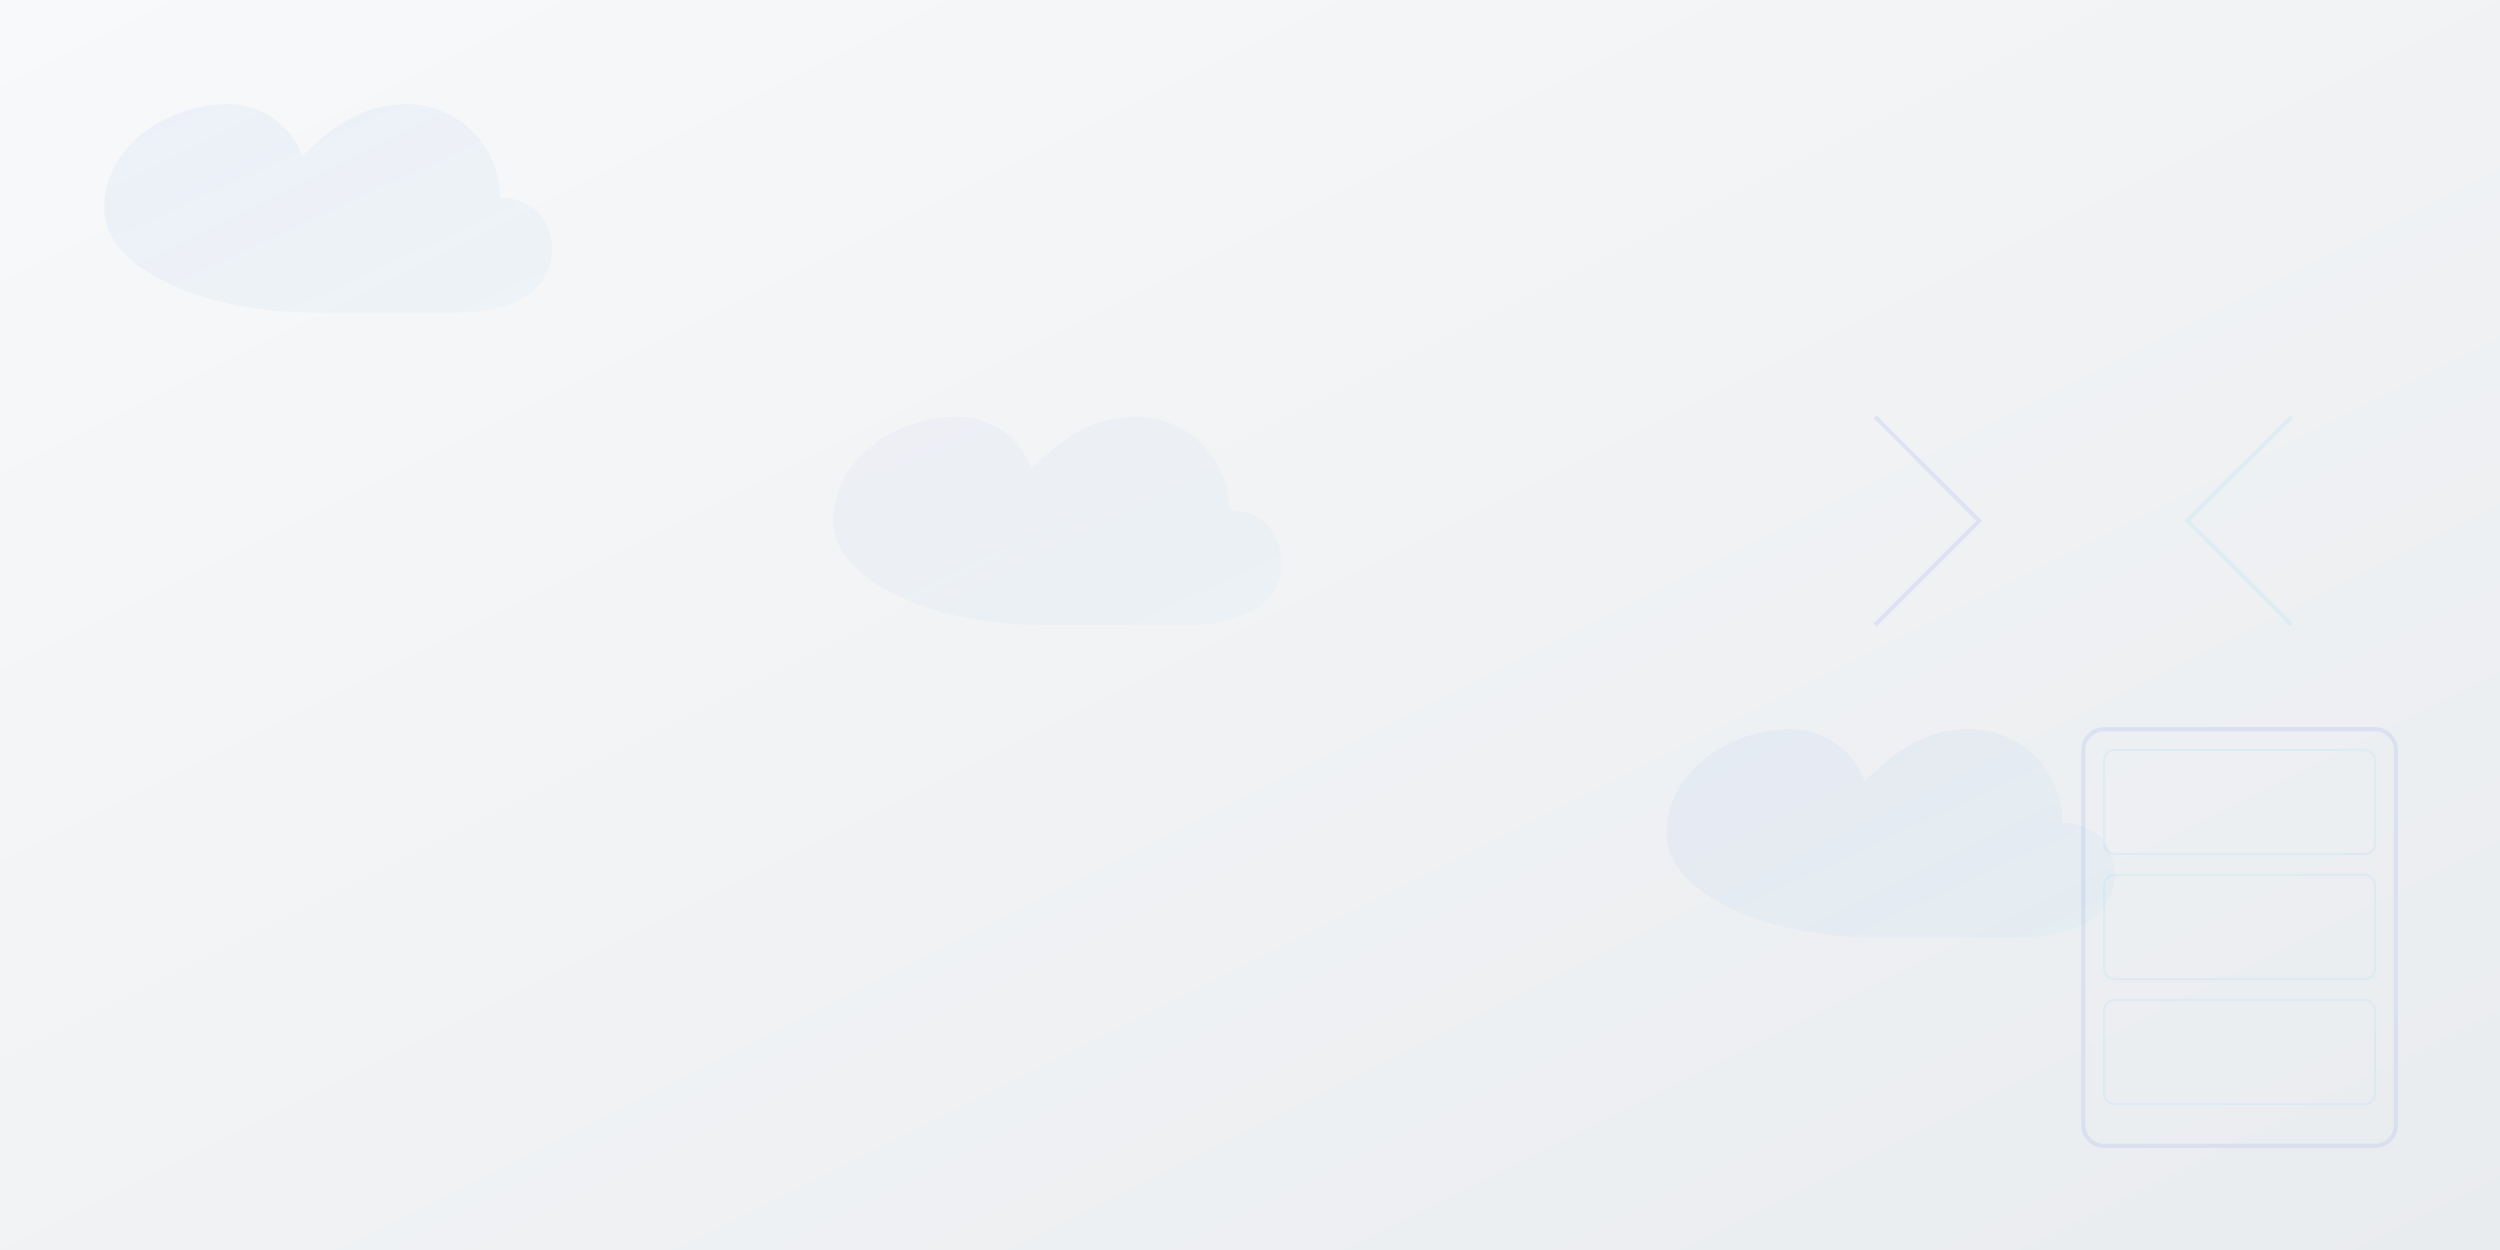
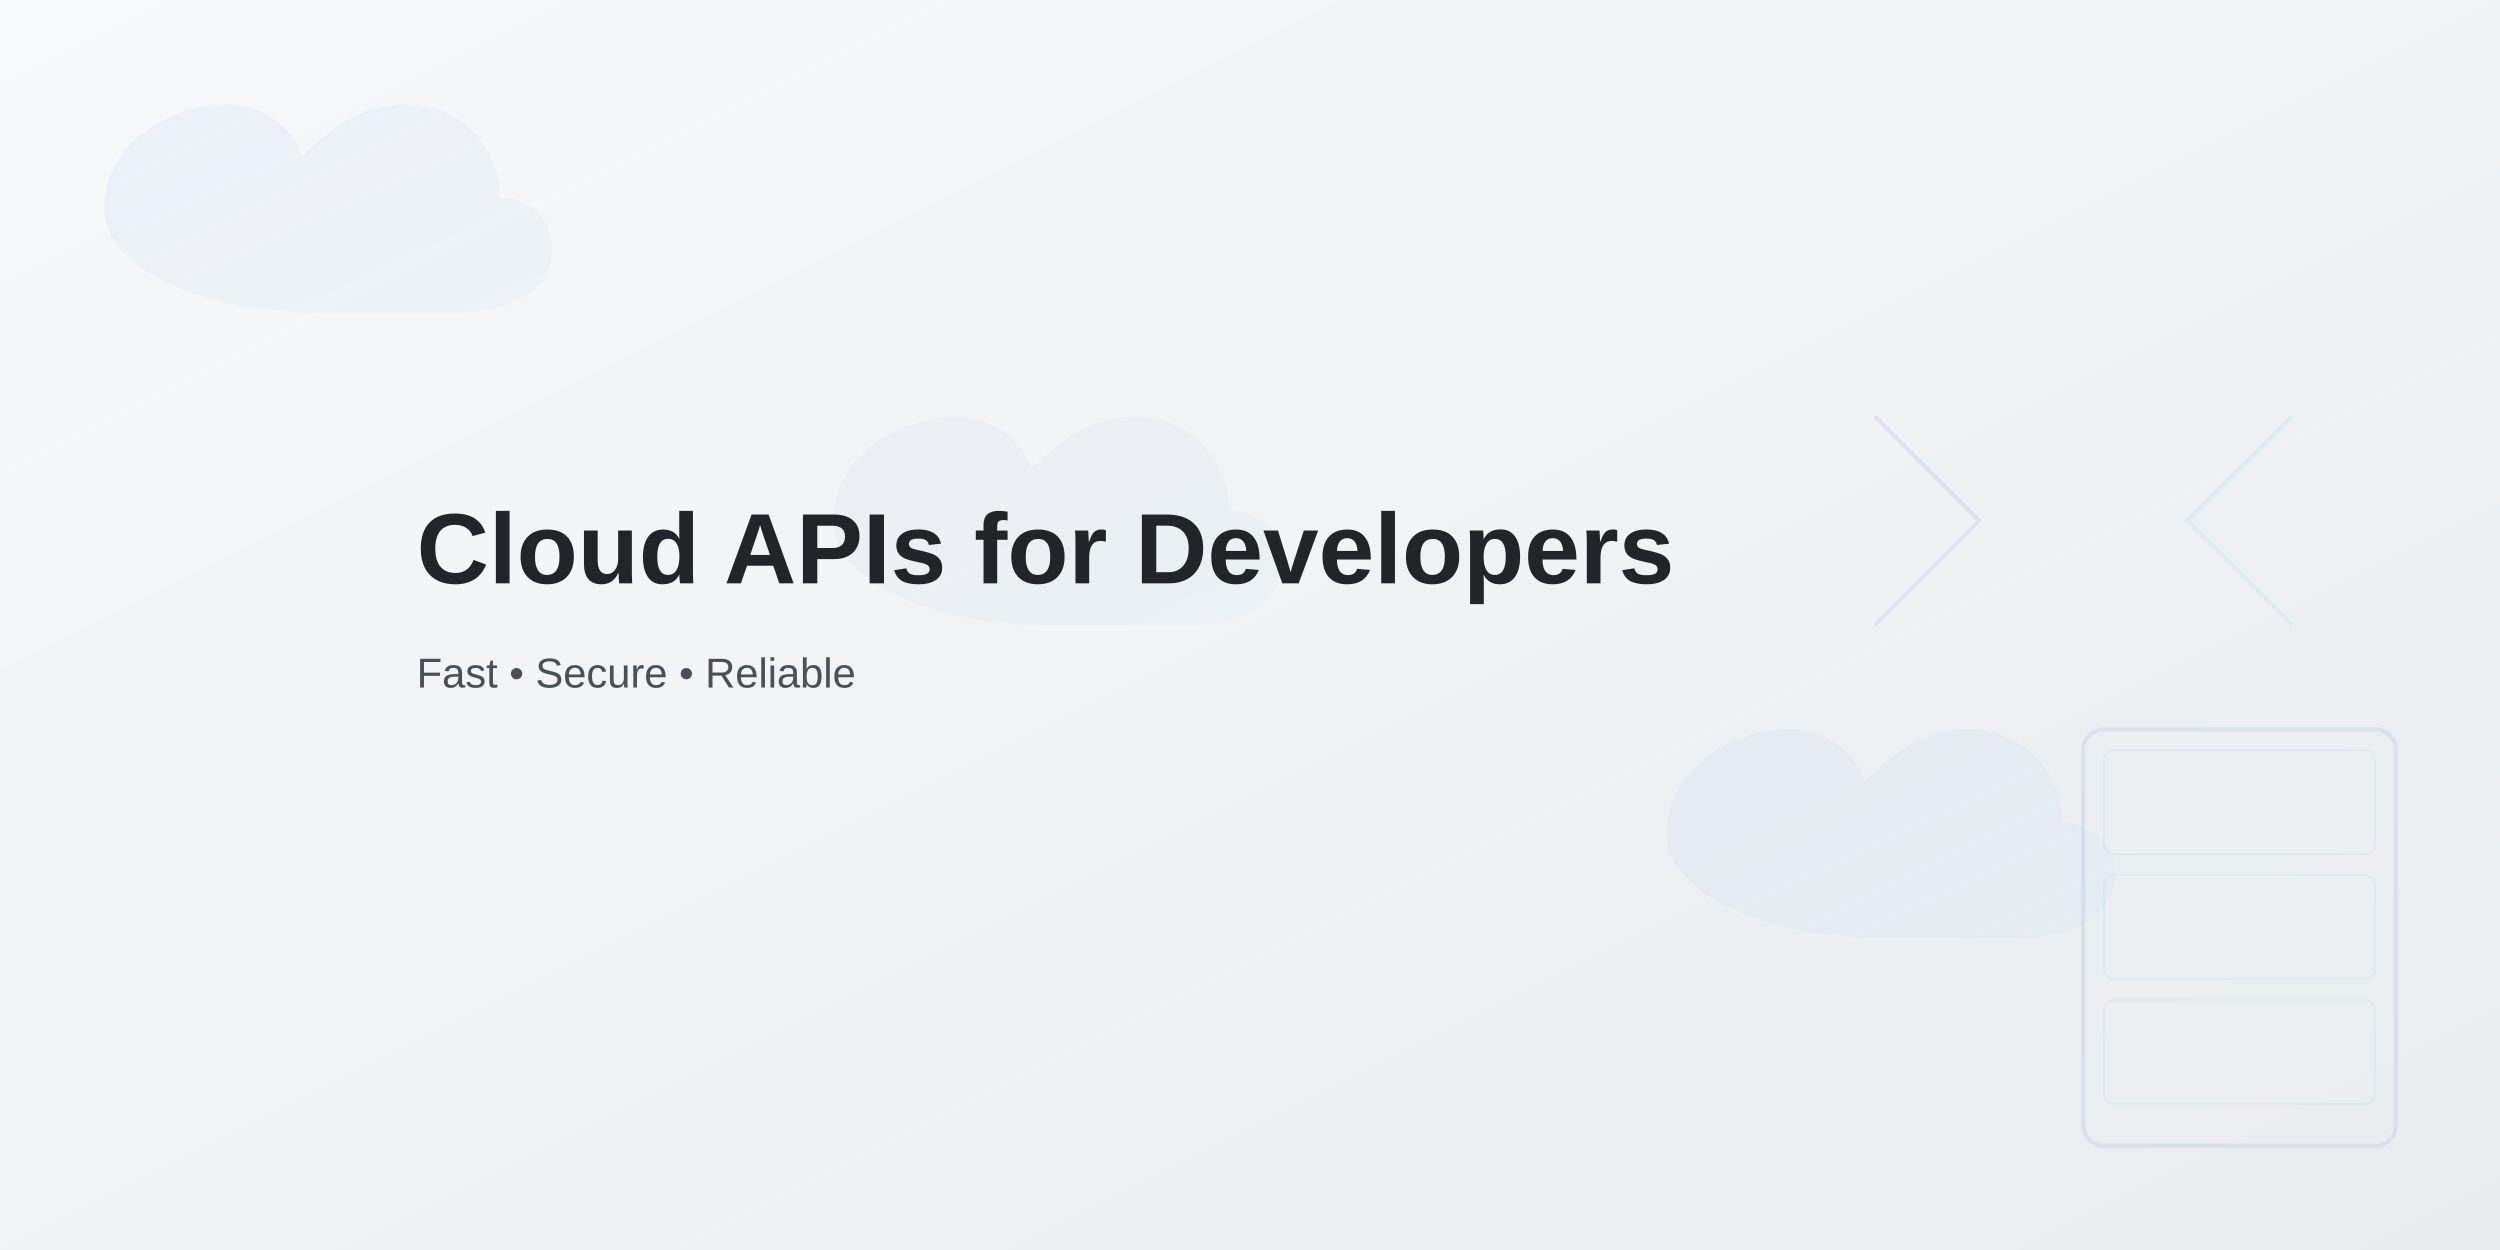
<svg xmlns="http://www.w3.org/2000/svg" viewBox="0 0 1200 600">
  <defs>
    <linearGradient id="heroBg" x1="0%" y1="0%" x2="100%" y2="100%">
      <stop offset="0%" stop-color="#f8f9fa" />
      <stop offset="100%" stop-color="#e9ecef" />
    </linearGradient>
    <linearGradient id="cloud1" x1="0%" y1="0%" x2="100%" y2="100%">
      <stop offset="0%" stop-color="#4361ee" stop-opacity="0.05" />
      <stop offset="100%" stop-color="#4cc9f0" stop-opacity="0.05" />
    </linearGradient>
    <linearGradient id="cloud2" x1="0%" y1="0%" x2="100%" y2="100%">
      <stop offset="0%" stop-color="#4361ee" stop-opacity="0.03" />
      <stop offset="100%" stop-color="#4cc9f0" stop-opacity="0.03" />
    </linearGradient>
  </defs>
  <rect width="1200" height="600" fill="url(#heroBg)" />
  <path d="M100,100 C50,100 0,80 0,50 C0,20 30,0 60,0 C75,0 90,10 95,25 C110,10 125,0 145,0 C170,0 190,20 190,45 C205,45 215,55 215,70 C215,90 195,100 170,100 L100,100 Z" fill="url(#cloud1)" transform="translate(50,50)" />
  <path d="M300,200 C250,200 200,180 200,150 C200,120 230,100 260,100 C275,100 290,110 295,125 C310,110 325,100 345,100 C370,100 390,120 390,145 C405,145 415,155 415,170 C415,190 395,200 370,200 L300,200 Z" fill="url(#cloud2)" transform="translate(200,100)" />
  <path d="M500,300 C450,300 400,280 400,250 C400,220 430,200 460,200 C475,200 490,210 495,225 C510,210 525,200 545,200 C570,200 590,220 590,245 C605,245 615,255 615,270 C615,290 595,300 570,300 L500,300 Z" fill="url(#cloud1)" transform="translate(400,150)" />
+   <text x="200" y="280" font-size="48" font-weight="700" fill="#212529" font-family="Poppins, Arial, sans-serif">
+     Cloud APIs for Developers
+   </text>
+   <text x="200" y="330" font-size="20" fill="#495057" font-family="Poppins, Arial, sans-serif">
+     Fast • Secure • Reliable
+   </text>
  <path d="M900,300 L950,250 L900,200" fill="none" stroke="#4361ee" stroke-width="2" stroke-opacity="0.1" />
  <path d="M1100,200 L1050,250 L1100,300" fill="none" stroke="#4cc9f0" stroke-width="2" stroke-opacity="0.1" />
  <rect x="1000" y="350" width="150" height="200" rx="10" fill="none" stroke="#4361ee" stroke-width="2" stroke-opacity="0.1" />
  <rect x="1010" y="360" width="130" height="50" rx="5" fill="none" stroke="#4cc9f0" stroke-width="1" stroke-opacity="0.1" />
  <rect x="1010" y="420" width="130" height="50" rx="5" fill="none" stroke="#4cc9f0" stroke-width="1" stroke-opacity="0.1" />
  <rect x="1010" y="480" width="130" height="50" rx="5" fill="none" stroke="#4cc9f0" stroke-width="1" stroke-opacity="0.1" />
</svg>
